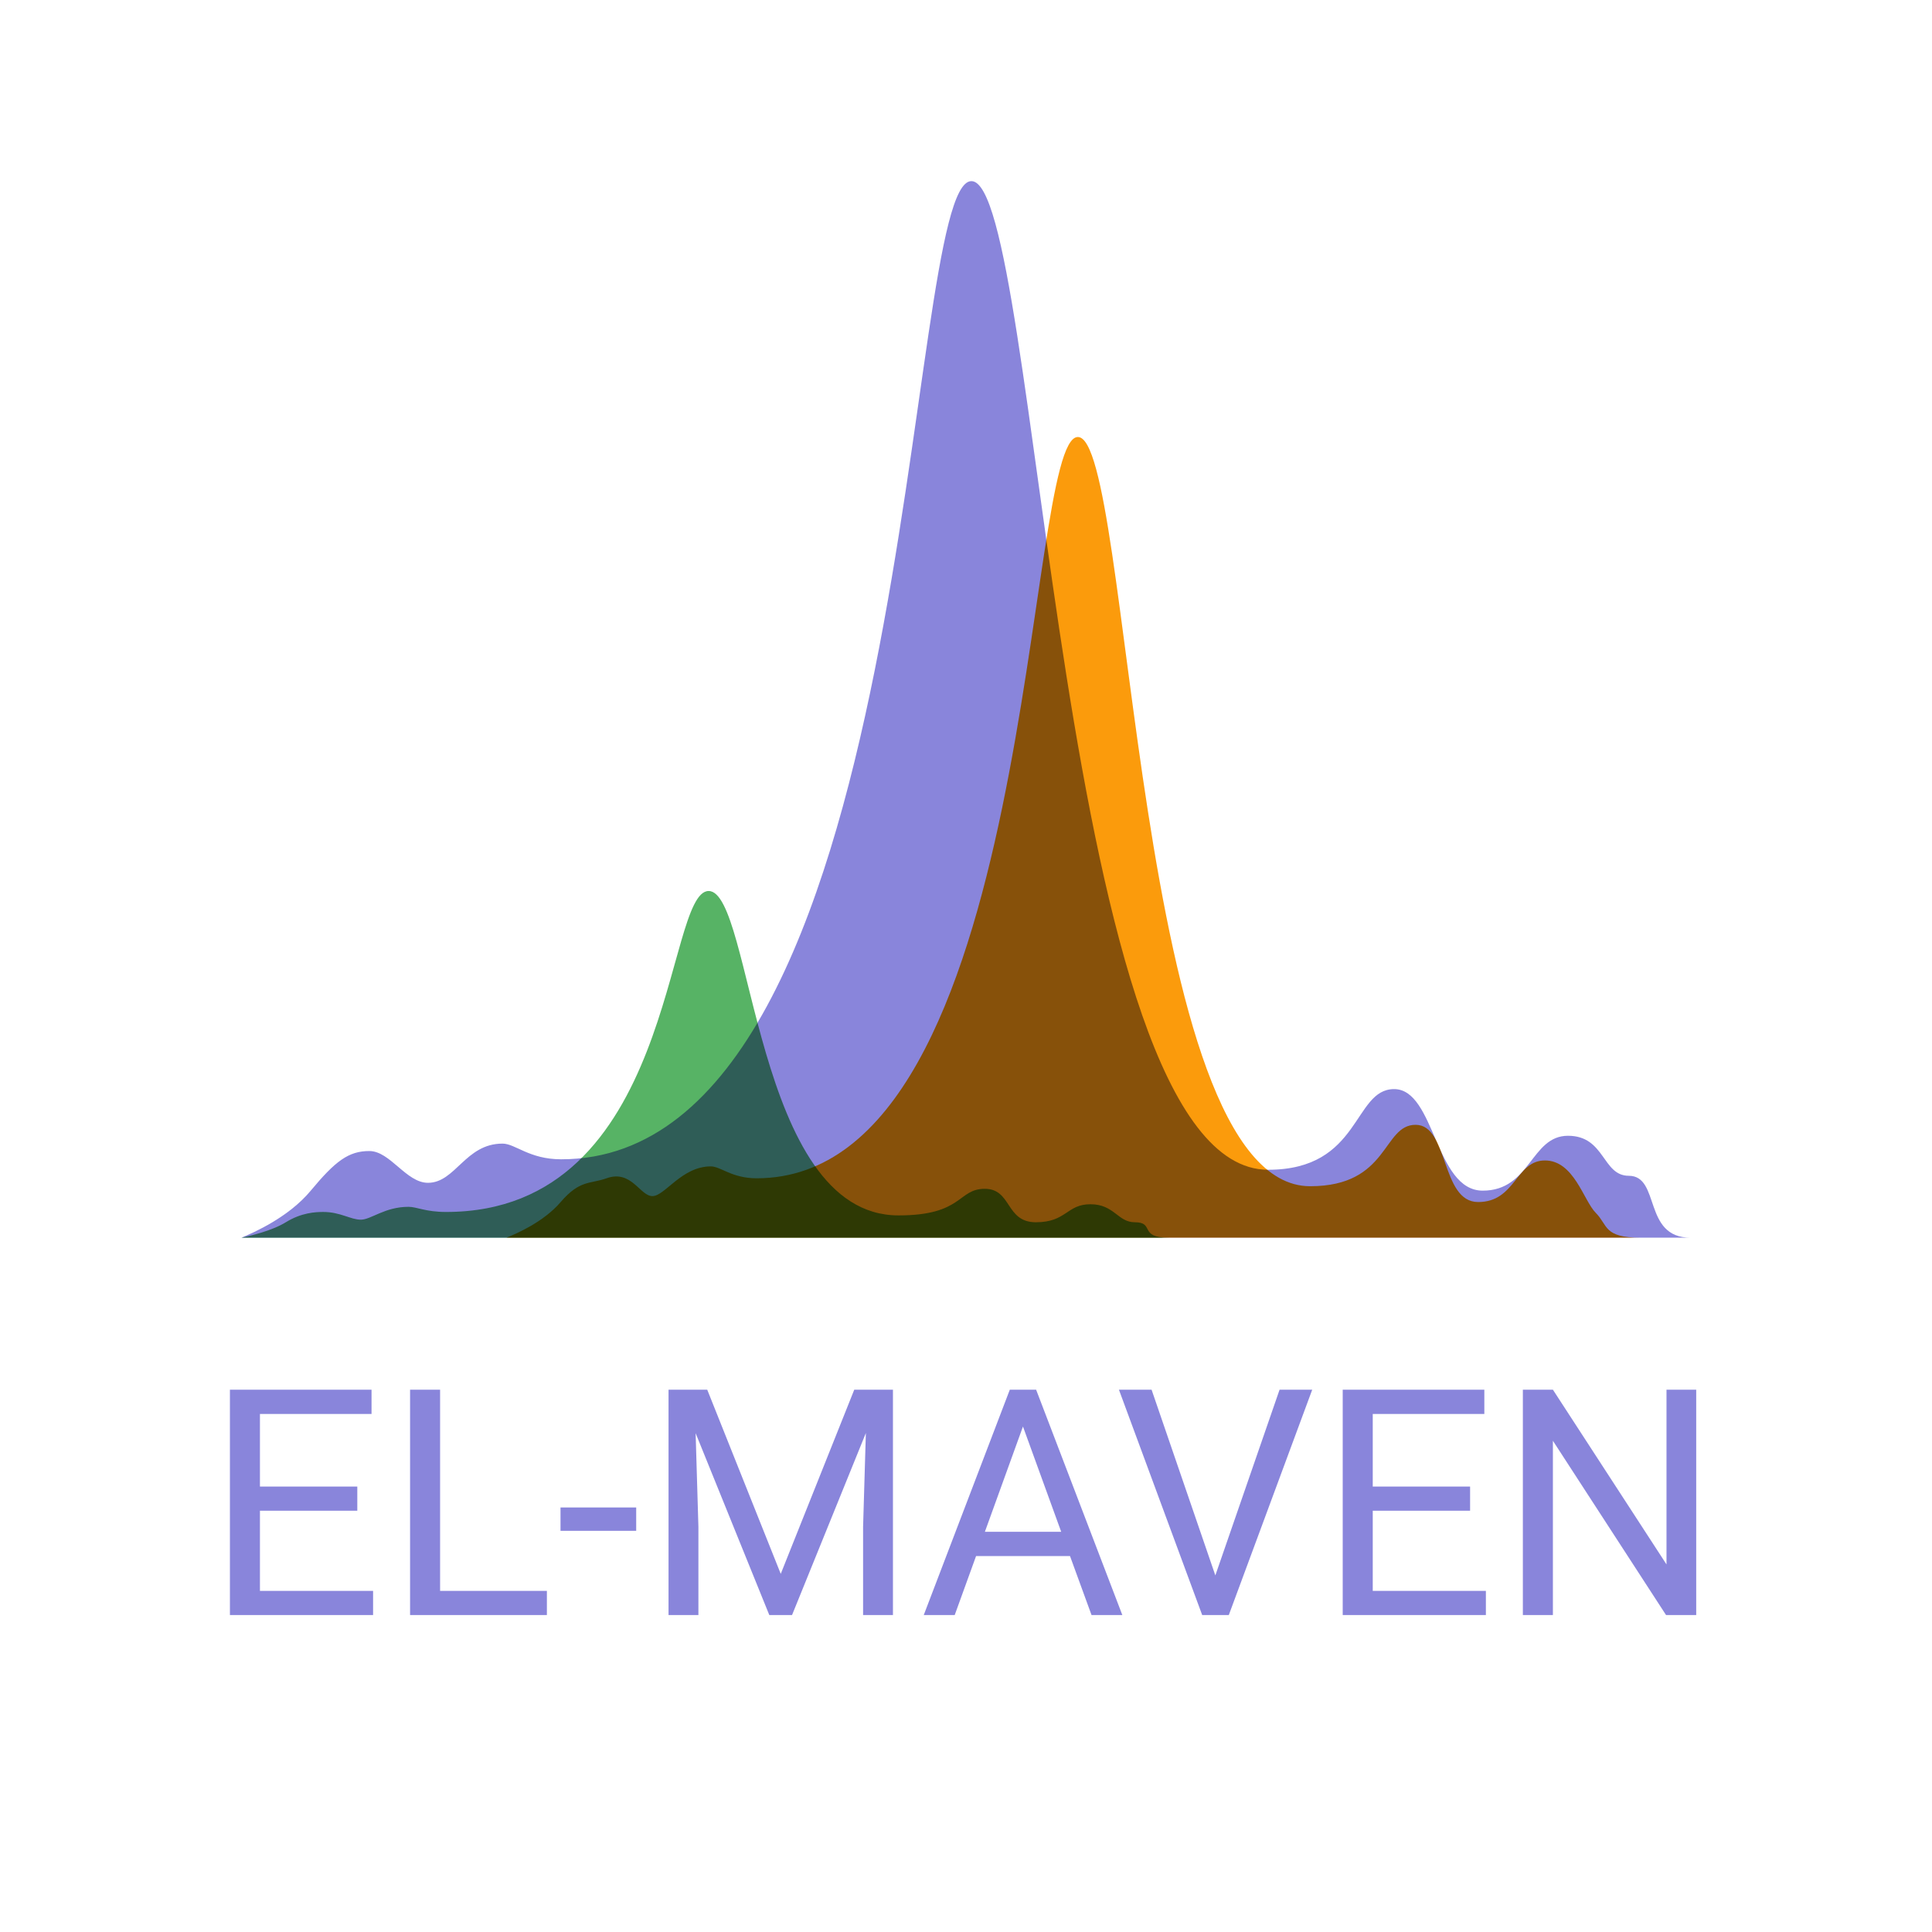
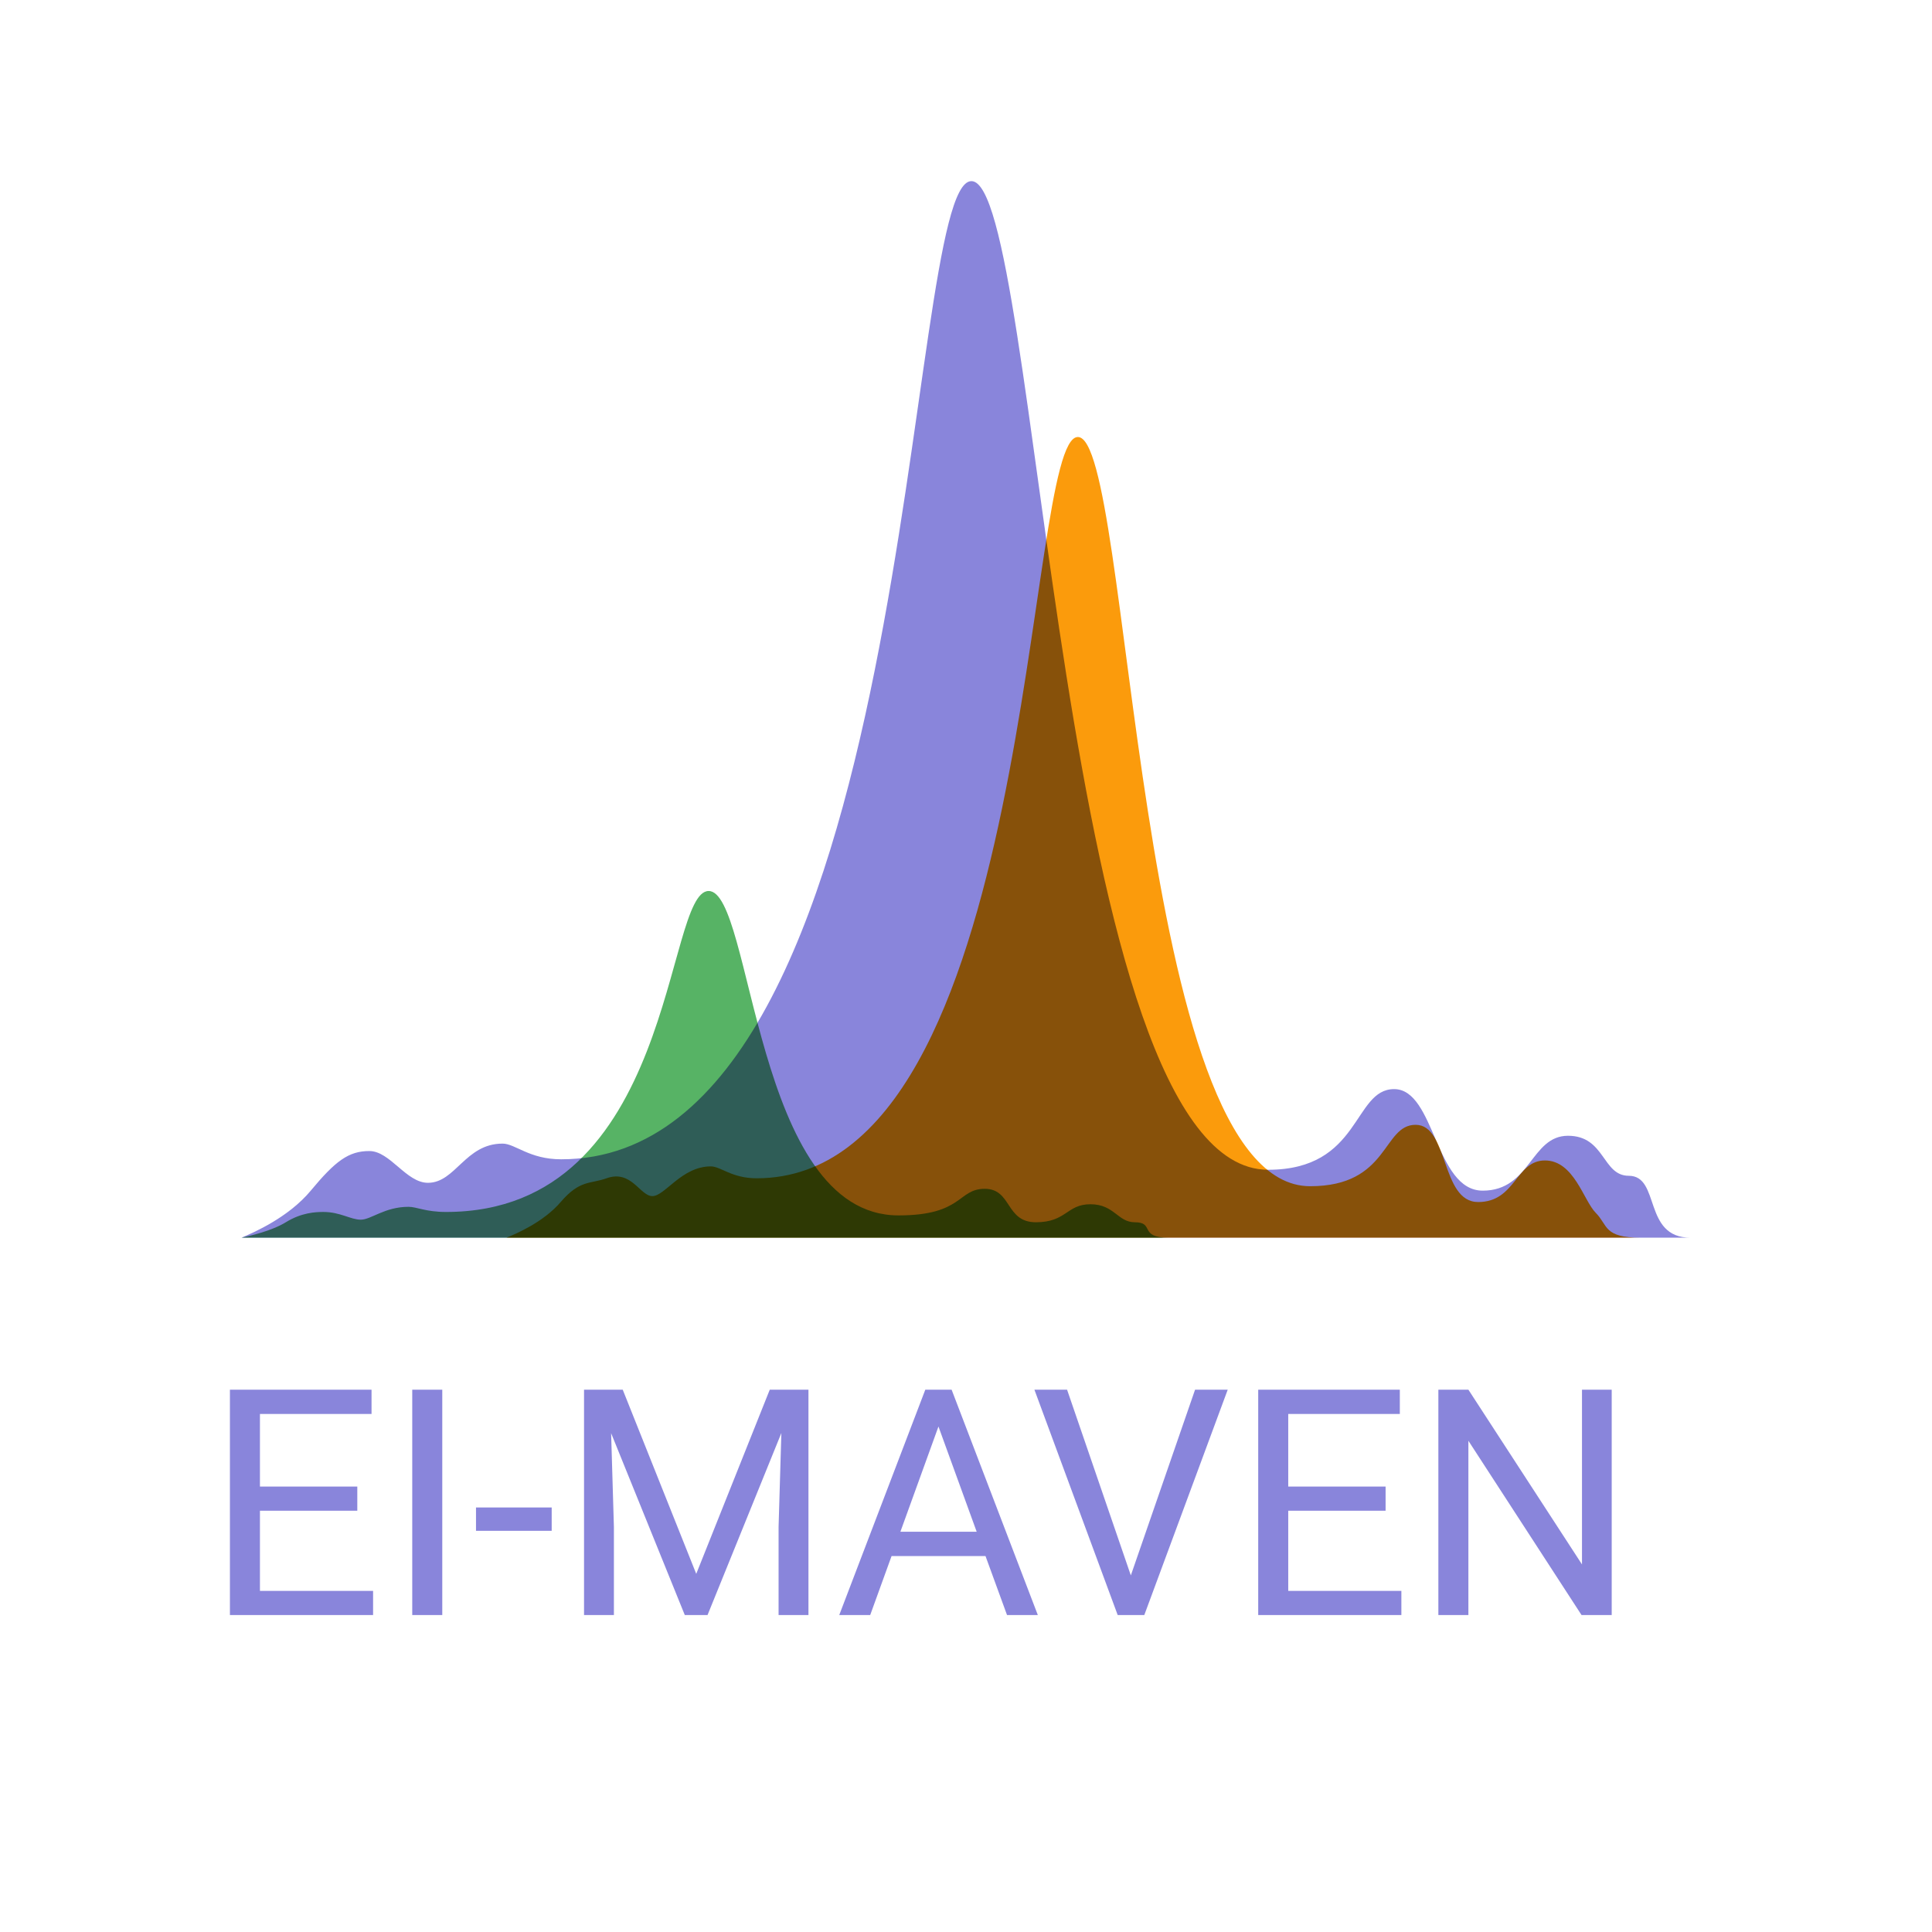
<svg xmlns="http://www.w3.org/2000/svg" width="768" height="768" viewBox="0 0 768 768" fill="none">
-   <path d="M96.717 0C87.541 0 89.854 129.612 42.353 129.612C38.118 129.612 36.282 127.534 34.588 127.534C29.647 127.534 28.364 132.728 24.706 132.728C21.818 132.728 19.701 128.521 16.941 128.518C14.182 128.516 12.433 129.849 9.176 133.767C6.24 137.301 1.647 139.307 0 140H192C185.647 140 188.053 131.797 183.818 131.797C180.289 131.797 180.706 126.496 175.765 126.496C170.824 126.496 170.824 133.767 164.471 133.767C158.118 133.767 158.182 120.312 152.727 120.312C147.273 120.312 148.364 131 136.028 131C108 131 105.894 0 96.717 0Z" transform="translate(96 72) scale(3)" fill="#8985DB" style="mix-blend-mode:multiply" />
-   <path d="M75.716 0C68.532 0 70.343 98.222 33.156 98.222C29.841 98.222 28.404 96.647 27.078 96.647C23.209 96.647 20.999 100.583 19.341 100.583C17.683 100.583 16.578 97.041 13.262 98.222C11.052 99.009 9.733 98.401 7.184 101.371C4.885 104.048 1.289 105.569 0 106.094H150.309C145.335 106.094 145.982 104.453 144.346 102.812C142.71 101.172 141.467 95.86 137.599 95.86C133.73 95.86 133.73 101.37 128.757 101.37C123.784 101.37 124.889 91.137 120.468 91.137C116.047 91.137 116.99 99.274 106.491 99.274C83.043 99.274 82.9 0 75.716 0Z" transform="translate(201.325 173.719) scale(3)" fill="#FB9B0C" style="mix-blend-mode:multiply" />
-   <path d="M61.899 0C56.026 0 57.506 42.529 27.106 42.529C24.395 42.529 23.221 41.847 22.137 41.847C18.974 41.847 17.167 43.551 15.812 43.551C14.457 43.551 13.091 42.529 10.842 42.529C9.818 42.529 7.957 42.607 5.873 43.892C3.993 45.052 1.054 45.71 0 45.938H122.88C118.814 45.938 121.073 43.892 118.362 43.892C116.104 43.892 115.652 41.506 112.489 41.506C109.327 41.506 109.327 43.892 105.261 43.892C101.195 43.892 102.099 39.461 98.485 39.461C94.871 39.461 95.642 42.984 87.058 42.984C67.889 42.984 67.772 0 61.899 0Z" transform="translate(96 354.188) scale(3)" fill="#57B365" style="mix-blend-mode:multiply" />
-   <path d="M22.436 40.801V44H6.665H3.466V14.141H7.444H22.23V17.36H7.444V26.979H20.344V30.178H7.444V40.801H22.436ZM45.466 40.801V44H30.536H27.337V14.141H31.315V40.801H45.466ZM47.27 32.844V29.747H57.299V32.844H47.27ZM91.321 44H87.363V32.331L87.732 19.883L77.95 44H74.936L65.174 19.903L65.543 32.331V44H61.585V14.141H64.989H66.712L76.453 38.545L86.194 14.141H91.321V44ZM114.782 36.187H102.334L99.504 44H95.402L106.805 14.141H109.43H110.291L121.714 44H117.633L114.782 36.187ZM113.613 32.967L108.548 19.021L103.503 32.967H113.613ZM146.877 14.141L135.823 44H132.747H132.296L121.263 14.141H125.59L134.039 38.75L142.55 14.141H146.877ZM169.887 40.801V44H154.116H150.917V14.141H154.896H169.682V17.36H154.896V26.979H167.795V30.178H154.896V40.801H169.887ZM193.758 44L178.767 20.908V44H174.788V14.141H178.767L193.819 37.294V14.141H197.757V44H193.758Z" transform="translate(81 510) scale(3)" fill="#8985DB" />
+   <path d="M386.152 72C358.623 72 365.561 460.836 223.059 460.836C210.353 460.836 204.847 454.603 199.765 454.603C184.941 454.603 181.091 470.185 170.118 470.185C161.455 470.185 155.102 457.563 146.824 457.555C138.545 457.547 133.298 461.548 123.529 473.302C114.719 483.902 100.941 489.922 96 492H672C652.941 492 660.16 467.391 647.455 467.391C636.866 467.391 638.118 451.487 623.294 451.487C608.471 451.487 608.471 473.302 589.412 473.302C570.353 473.302 570.545 432.938 554.182 432.938C537.818 432.938 541.091 465.001 504.085 465.001C420 465.001 413.682 72 386.152 72Z" fill="#8985DB" style="mix-blend-mode:multiply" />
+   <path d="M428.473 173.719C406.921 173.719 412.353 468.384 300.794 468.384C290.847 468.384 286.537 463.66 282.558 463.66C270.953 463.66 264.322 475.469 259.349 475.469C254.375 475.469 251.06 464.841 241.113 468.384C234.482 470.745 230.524 468.923 222.877 477.83C215.98 485.863 205.193 490.426 201.325 492H652.251C637.331 492 639.272 487.078 634.363 482.156C629.454 477.234 625.726 461.299 614.121 461.299C602.517 461.299 602.517 477.83 587.596 477.83C572.676 477.83 575.991 447.129 562.729 447.129C549.466 447.129 552.296 471.54 520.798 471.54C450.455 471.54 450.025 173.719 428.473 173.719Z" fill="#FB9B0C" style="mix-blend-mode:multiply" />
+   <path d="M281.697 354.188C264.079 354.188 268.519 481.774 177.318 481.774C169.186 481.774 165.662 479.729 162.409 479.729C152.922 479.729 147.501 484.842 143.435 484.842C139.369 484.842 135.273 481.774 128.527 481.774C125.455 481.774 119.871 482.008 113.619 485.865C107.98 489.343 99.162 491.318 96 492H464.64C452.442 492 459.219 485.865 451.087 485.865C444.311 485.865 442.955 478.707 433.468 478.707C423.981 478.707 423.981 485.865 411.784 485.865C399.586 485.865 402.296 472.571 391.454 472.571C380.612 472.571 382.925 483.141 357.174 483.141C299.668 483.141 299.316 354.187 281.697 354.188Z" fill="#57B365" style="mix-blend-mode:multiply" />
+   <path d="M148.307 632.402V642H100.995H91.397V552.422H103.333H147.691V562.081H103.333V590.936H142.031V600.533H103.333V632.402H148.307ZM163.872 642V552.422H175.808V642H163.872ZM189.22 608.531V599.241H219.305V608.531H189.22ZM321.372 642H309.498V606.993L310.605 569.648L281.259 642H272.215L242.93 569.71L244.037 606.993V642H232.163V552.422H242.376H247.544L276.768 625.635L305.991 552.422H321.372V642ZM391.755 618.56H354.41L345.92 642H333.615L367.822 552.422H375.697H378.281L412.55 642H400.307L391.755 618.56ZM388.248 608.9L373.052 567.064L357.917 608.9H388.248ZM488.039 552.422L454.878 642H445.649H444.296L411.196 552.422H424.178L449.525 626.25L475.058 552.422H488.039ZM557.068 632.402V642H509.757H500.159V552.422H512.095H556.453V562.081H512.095V590.936H550.793V600.533H512.095V632.402H557.068ZM628.682 642L583.708 572.725V642H571.772V552.422H583.708L628.866 621.882V552.422H640.679V642H628.682Z" fill="#8985DB" />
</svg>
